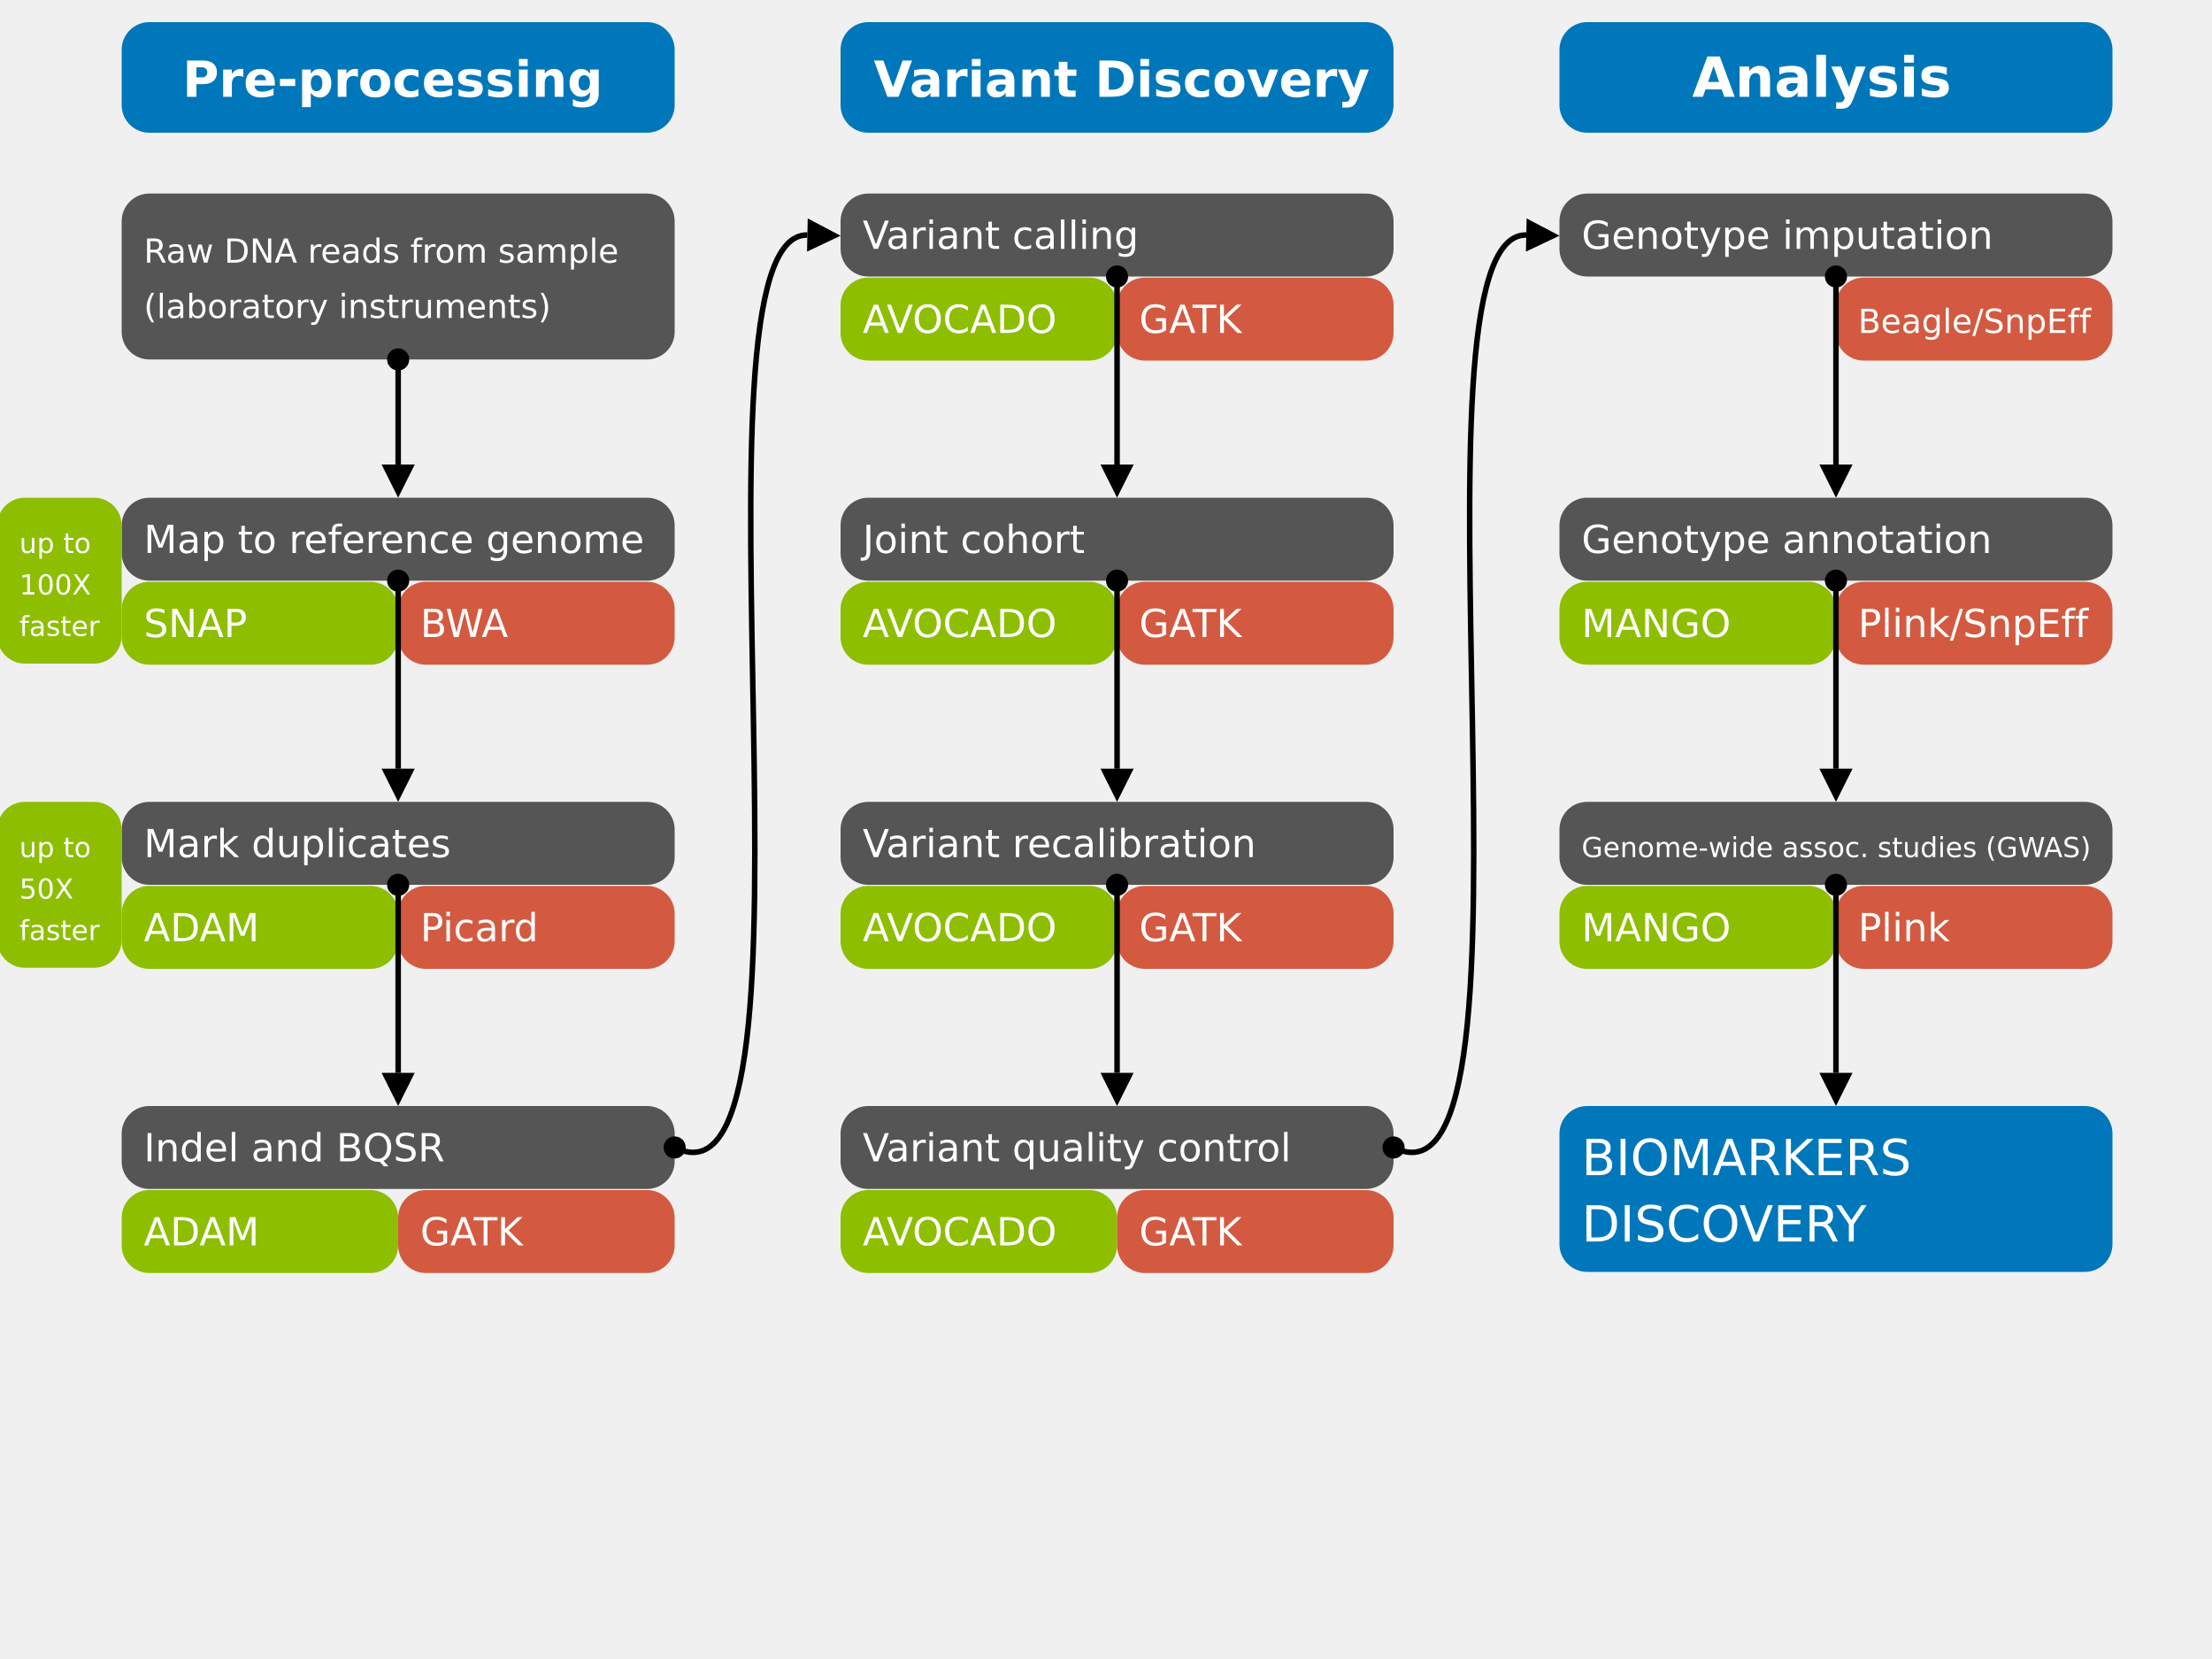
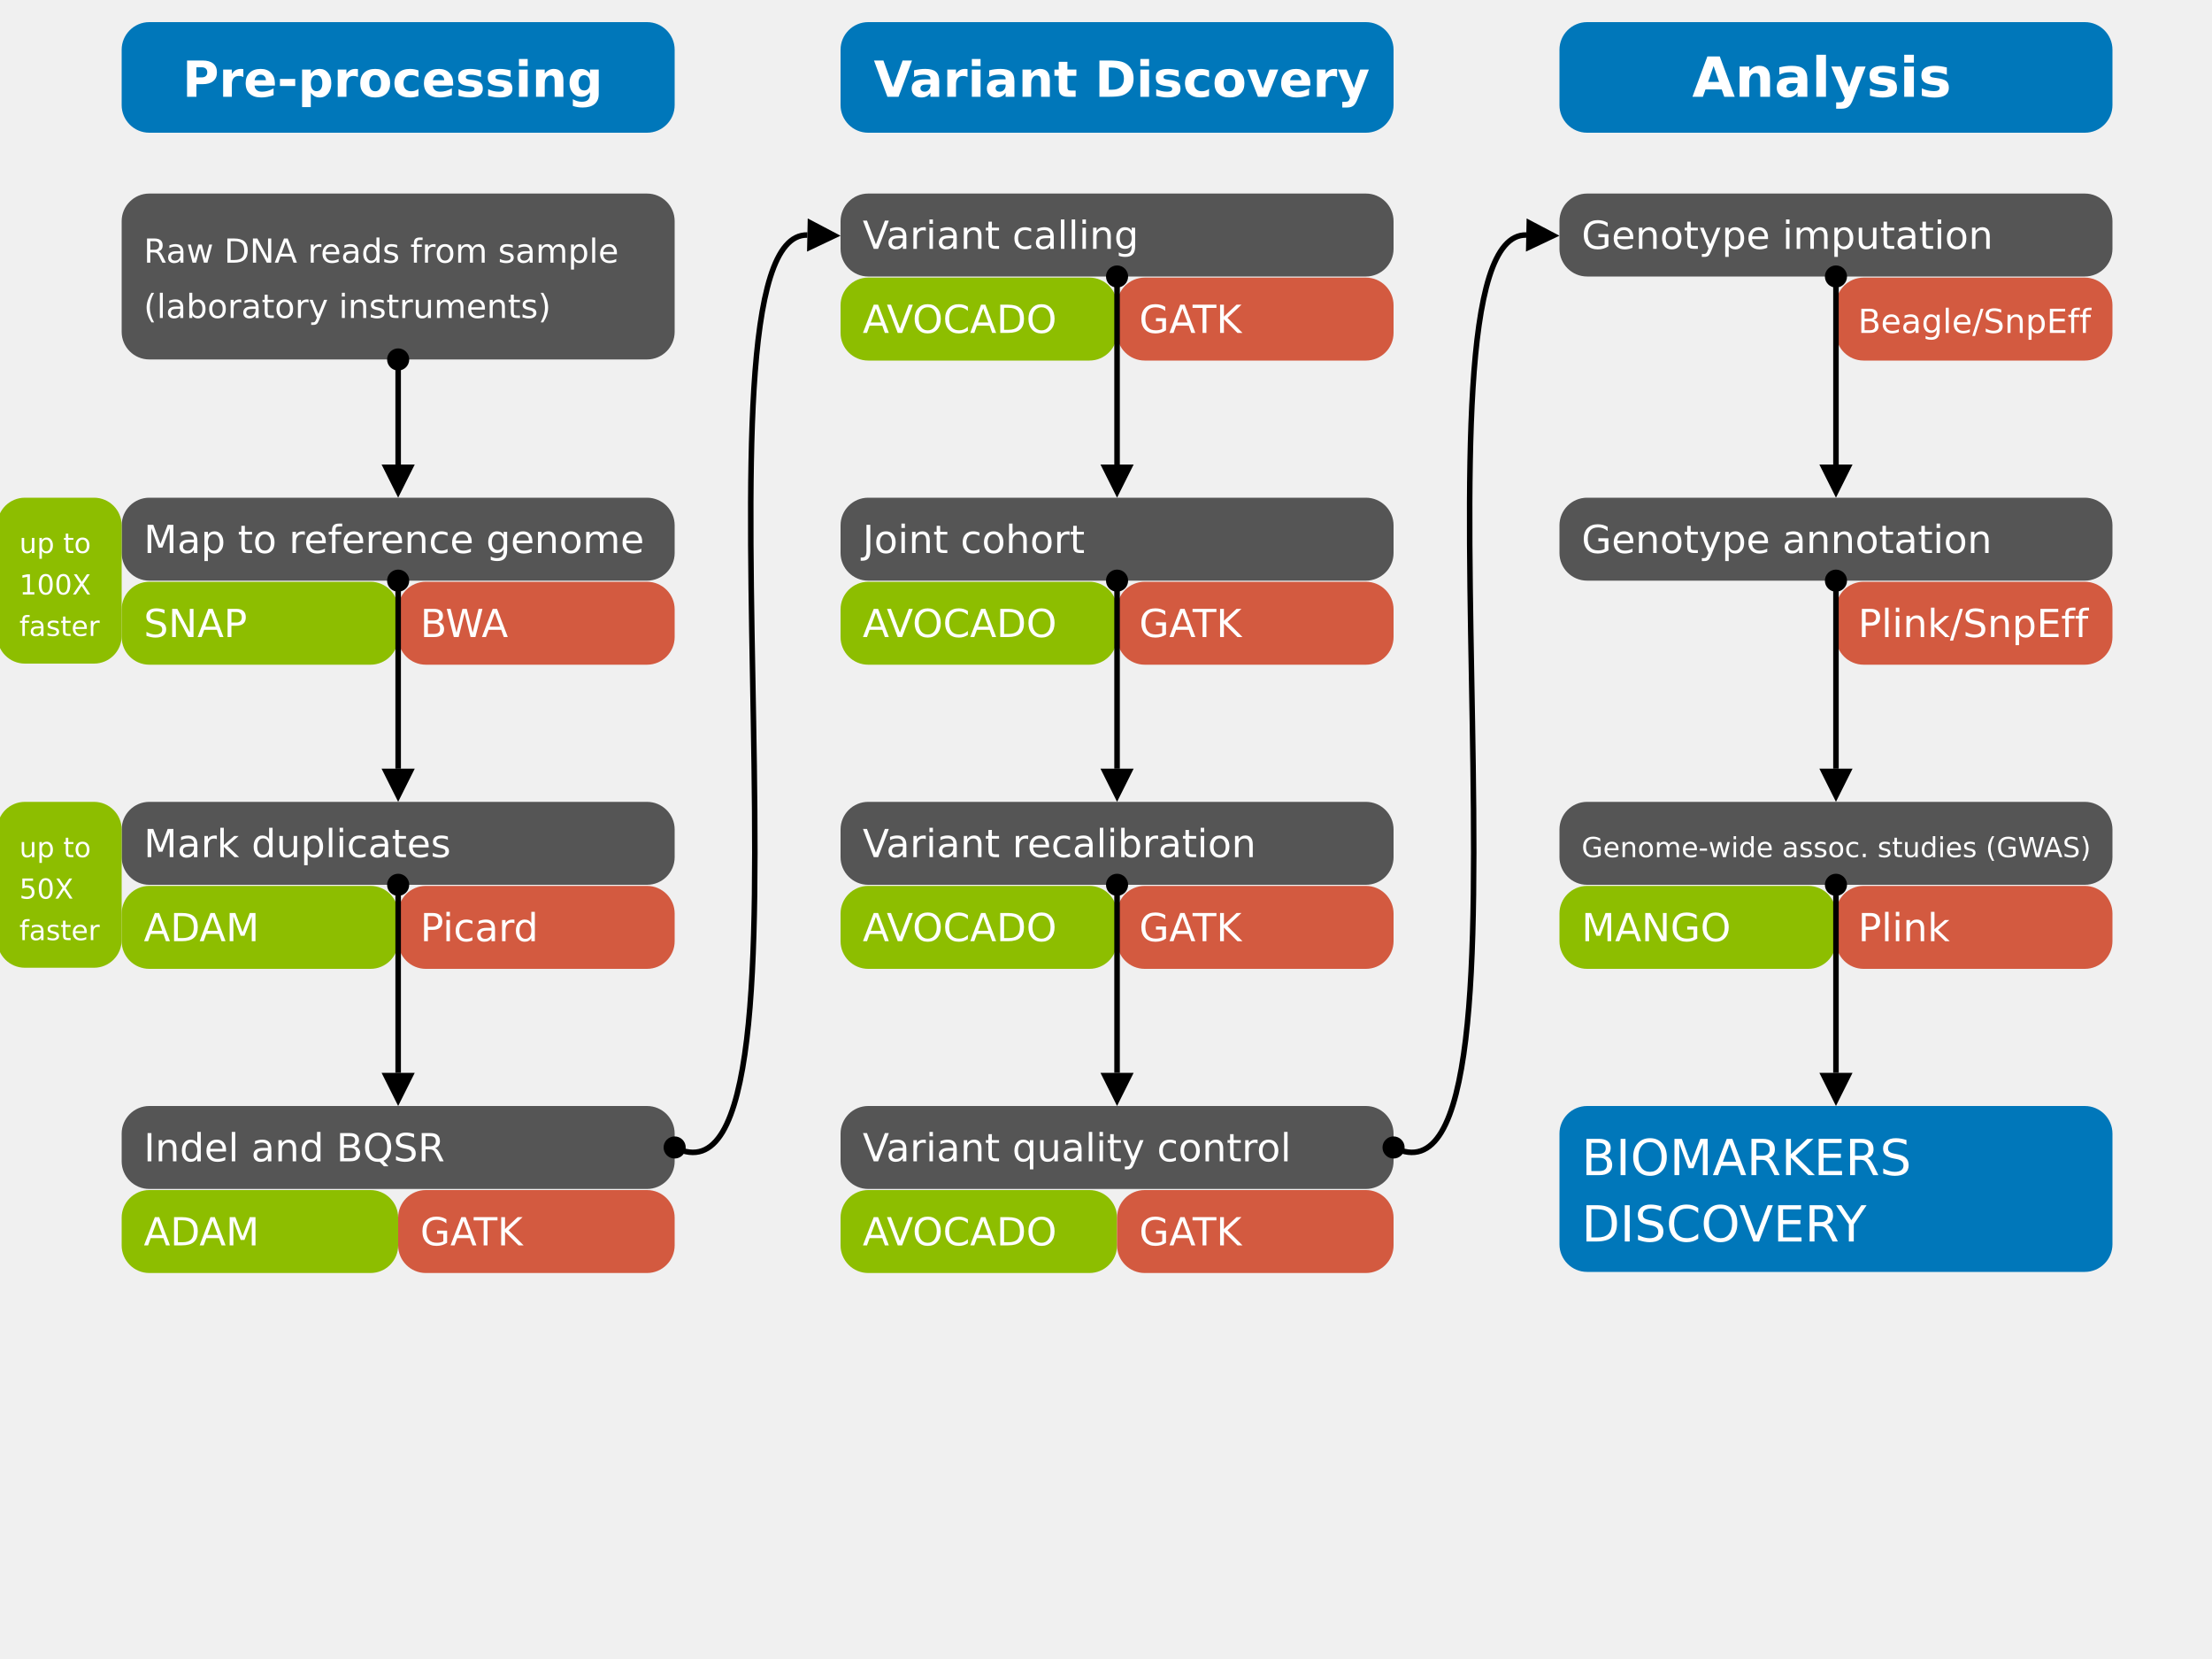
<svg xmlns="http://www.w3.org/2000/svg" version="1.1" baseProfile="full" viewBox="0 0 4000 3000" class="basili" font-size="70">
  <style type="text/css">
    
/*
.legacy.software  { display:none; }
.bigdata.berkeley { display:none; }
.bigdata.mango    { display:none; }
*/

.badge text {
  font-family: "DejaVu Sans", Verdana,Geneva,sans-serif;
}

.badge rect {
  stroke-width: 10;
}

.basili-stage {
  overflow:visible;
}
.basili-activity {
  overflow:visible;
}
.column-header {
  font-weight: bold;
}
#markerCircle {
  stroke: none;
  fill: black;
}
#markerArrow {
  fill: black;
}
.link {
  stroke: blue;
  stroke-width: 10;
  fill: none;
  marker-start: url(#markerCircle);
  marker-end: url(#markerArrow);
  stroke: black;
}

.green.badge rect {
  fill: rgb(141,190,0);
  fill-opacity: 100%;
}
.green.badge text {
  fill: white;
}

.gray.badge rect {
  fill: #555555;
  fill-opacity: 100%;
}
.gray.badge text {
  fill: white;
}

.red.badge rect {
  fill: rgb(211,90,64);
  fill-opacity: 100%;
}
.red.badge text {
  fill: white;
}

.blue.badge rect {
  fill: rgb(0,119,186);
  fill-opacity: 100%;
}
.blue.badge text {
  fill: white;
}


.white.badge rect {
  fill: #0;
  stroke: #005000;
  fill-opacity: 0%;
}
    
  </style>
  <defs>
    <marker id="markerCircle" viewBox="-2 -2 4 4" markerWidth="4" markerHeight="4" refx="0" refy="0">
      <circle cx="0" cy="0" r="2" />
    </marker>
    <marker id="markerArrow" viewBox="0 -3 6 6" markerWidth="6" markerHeight="6" refx="0" refy="0" orient="auto">
      <path d="M0,-3 L0,3 L6,0" />
    </marker>
  </defs>
  <svg class="basili-stage" x="220" y="200">
    <svg class="blue badge column-header" x="0" y="-160" font-size="90">
      <rect width="1000" height="200" rx="50" />
      <text transform="translate(110,60)">
        <tspan x="0" dy="75">Pre-processing</tspan>
        <tspan x="0" dy="75"> </tspan>
      </text>
    </svg>
    <svg class="basili-activity" x="0" y="150">
      <svg class="gray badge processing-step" x="0" font-size="60">
        <rect width="1000" height="300" rx="50" />
        <text transform="translate(40,25)">
          <tspan x="0" dy="100">Raw DNA reads from sample</tspan>
          <tspan x="0" dy="100">(laboratory instruments)</tspan>
        </text>
      </svg>
      <path class="link input-link" d="M500,300 L500,490" />
    </svg>
    <svg class="basili-activity" x="0" y="700">
      <svg class="gray badge processing-step" x="0">
        <rect width="1000" height="150" rx="50" />
        <text transform="translate(40,25)">
          <tspan x="0" dy="75">Map to reference genome</tspan>
          <tspan x="0" dy="75"> </tspan>
        </text>
      </svg>
      <svg class="green badge bigdata berkeley software" x="0" y="152" display="">
        <rect width="500" height="150" rx="50" />
        <text transform="translate(40,25)">
          <tspan x="0" dy="75">SNAP</tspan>
          <tspan x="0" dy="75"> </tspan>
        </text>
      </svg>
      <svg class="green badge bigdata berkeley software" x="-225" y="0" font-size="50">
        <rect width="225" height="300" rx="50" />
        <text transform="translate(40,25)">
          <tspan x="0" dy="75">up to</tspan>
          <tspan x="0" dy="75">100X</tspan>
          <tspan x="0" dy="75">faster</tspan>
        </text>
      </svg>
      <svg class="red badge legacy software" x="500" y="152">
        <rect width="500" height="150" rx="50" />
        <text transform="translate(40,25)">
          <tspan x="0" dy="75">BWA</tspan>
          <tspan x="0" dy="75"> </tspan>
        </text>
      </svg>
      <path class="link input-link" d="M500,150 L500,490" />
    </svg>
    <svg class="basili-activity" x="0" y="1250">
      <svg class="gray badge processing-step" x="0">
        <rect width="1000" height="150" rx="50" />
        <text transform="translate(40,25)">
          <tspan x="0" dy="75">Mark duplicates</tspan>
          <tspan x="0" dy="75"> </tspan>
        </text>
      </svg>
      <svg class="green badge bigdata berkeley software" x="-225" y="0" font-size="50">
        <rect width="225" height="300" rx="50" />
        <text transform="translate(40,25)">
          <tspan x="0" dy="75">up to</tspan>
          <tspan x="0" dy="75">50X</tspan>
          <tspan x="0" dy="75">faster</tspan>
        </text>
      </svg>
      <svg class="green badge bigdata berkeley software" x="0" y="152" display="">
        <rect width="500" height="150" rx="50" />
        <text transform="translate(40,25)">
          <tspan x="0" dy="75">ADAM</tspan>
          <tspan x="0" dy="75"> </tspan>
        </text>
      </svg>
      <svg class="red badge legacy software" x="500" y="152">
        <rect width="500" height="150" rx="50" />
        <text transform="translate(40,25)">
          <tspan x="0" dy="75">Picard</tspan>
          <tspan x="0" dy="75"> </tspan>
        </text>
      </svg>
      <path class="link input-link" d="M500,150 L500,490" />
    </svg>
    <svg class="basili-activity" x="0" y="1800">
      <svg class="gray badge processing-step" x="0">
        <rect width="1000" height="150" rx="50" />
        <text transform="translate(40,25)">
          <tspan x="0" dy="75">Indel and BQSR</tspan>
          <tspan x="0" dy="75"> </tspan>
        </text>
      </svg>
      <svg class="green badge bigdata berkeley software" x="0" y="152" display="">
        <rect width="500" height="150" rx="50" />
        <text transform="translate(40,25)">
          <tspan x="0" dy="75">ADAM</tspan>
          <tspan x="0" dy="75"> </tspan>
        </text>
      </svg>
      <svg class="red badge legacy software" x="500" y="152">
        <rect width="500" height="150" rx="50" />
        <text transform="translate(40,25)">
          <tspan x="0" dy="75">GATK</tspan>
          <tspan x="0" dy="75"> </tspan>
        </text>
      </svg>
      <path class="link column-link" d="M1000,75 C1300,225 1000,-1580 1240,-1575" />
    </svg>
  </svg>
  <svg class="basili-stage" x="1520" y="200">
    <svg class="blue badge column-header" x="0" y="-160" font-size="90">
      <rect width="1000" height="200" rx="50" />
      <text transform="translate(60,60)">
        <tspan x="0" dy="75">Variant Discovery</tspan>
        <tspan x="0" dy="75"> </tspan>
      </text>
    </svg>
    <svg class="basili-activity" x="0" y="150">
      <svg class="gray badge processing-step" x="0">
        <rect width="1000" height="150" rx="50" />
        <text transform="translate(40,25)">
          <tspan x="0" dy="75">Variant calling</tspan>
          <tspan x="0" dy="75"> </tspan>
        </text>
      </svg>
      <svg class="green badge bigdata berkeley software" x="0" y="152" display="">
        <rect width="500" height="150" rx="50" />
        <text transform="translate(40,25)">
          <tspan x="0" dy="75">AVOCADO</tspan>
          <tspan x="0" dy="75"> </tspan>
        </text>
      </svg>
      <svg class="red badge legacy software" x="500" y="152">
        <rect width="500" height="150" rx="50" />
        <text transform="translate(40,25)">
          <tspan x="0" dy="75">GATK</tspan>
          <tspan x="0" dy="75"> </tspan>
        </text>
      </svg>
      <path class="link input-link" d="M500,150 L500,490" />
    </svg>
    <svg class="basili-activity" x="0" y="700">
      <svg class="gray badge processing-step" x="0">
        <rect width="1000" height="150" rx="50" />
        <text transform="translate(40,25)">
          <tspan x="0" dy="75">Joint cohort</tspan>
          <tspan x="0" dy="75"> </tspan>
        </text>
      </svg>
      <svg class="green badge bigdata berkeley software" x="0" y="152" display="">
        <rect width="500" height="150" rx="50" />
        <text transform="translate(40,25)">
          <tspan x="0" dy="75">AVOCADO</tspan>
          <tspan x="0" dy="75"> </tspan>
        </text>
      </svg>
      <svg class="red badge legacy software" x="500" y="152">
        <rect width="500" height="150" rx="50" />
        <text transform="translate(40,25)">
          <tspan x="0" dy="75">GATK</tspan>
          <tspan x="0" dy="75"> </tspan>
        </text>
      </svg>
      <path class="link input-link" d="M500,150 L500,490" />
    </svg>
    <svg class="basili-activity" x="0" y="1250">
      <svg class="gray badge processing-step" x="0">
        <rect width="1000" height="150" rx="50" />
        <text transform="translate(40,25)">
          <tspan x="0" dy="75">Variant recalibration</tspan>
          <tspan x="0" dy="75"> </tspan>
        </text>
      </svg>
      <svg class="green badge bigdata berkeley software" x="0" y="152" display="">
        <rect width="500" height="150" rx="50" />
        <text transform="translate(40,25)">
          <tspan x="0" dy="75">AVOCADO</tspan>
          <tspan x="0" dy="75"> </tspan>
        </text>
      </svg>
      <svg class="red badge legacy software" x="500" y="152">
        <rect width="500" height="150" rx="50" />
        <text transform="translate(40,25)">
          <tspan x="0" dy="75">GATK</tspan>
          <tspan x="0" dy="75"> </tspan>
        </text>
      </svg>
      <path class="link input-link" d="M500,150 L500,490" />
    </svg>
    <svg class="basili-activity" x="0" y="1800">
      <svg class="gray badge processing-step" x="0">
        <rect width="1000" height="150" rx="50" />
        <text transform="translate(40,25)">
          <tspan x="0" dy="75">Variant quality control</tspan>
          <tspan x="0" dy="75" />
        </text>
      </svg>
      <svg class="green badge bigdata berkeley software" x="0" y="152" display="">
        <rect width="500" height="150" rx="50" />
        <text transform="translate(40,25)">
          <tspan x="0" dy="75">AVOCADO</tspan>
          <tspan x="0" dy="75"> </tspan>
        </text>
      </svg>
      <svg class="red badge legacy software" x="500" y="152">
        <rect width="500" height="150" rx="50" />
        <text transform="translate(40,25)">
          <tspan x="0" dy="75">GATK</tspan>
          <tspan x="0" dy="75"> </tspan>
        </text>
      </svg>
      <path class="link column-link" d="M1000,75 C1300,225 1000,-1580 1240,-1575" />
    </svg>
  </svg>
  <svg class="basili-stage" x="2820" y="200">
    <svg class="blue badge column-header" x="0" y="-160" font-size="100">
      <rect width="1000" height="200" rx="50" />
      <text transform="translate(240,60)">
        <tspan x="0" dy="75">Analysis</tspan>
        <tspan x="0" dy="75"> </tspan>
      </text>
    </svg>
    <svg class="basili-activity" x="0" y="150">
      <svg class="gray badge processing-step" x="0">
        <rect width="1000" height="150" rx="50" />
        <text transform="translate(40,25)">
          <tspan x="0" dy="75">Genotype imputation</tspan>
          <tspan x="0" dy="75"> </tspan>
        </text>
      </svg>
      <svg class="green badge bigdata mango software" x="0" y="152" display="none">
        <rect width="500" height="150" rx="50" />
        <text transform="translate(40,25)">
          <tspan x="0" dy="75">MANGO</tspan>
          <tspan x="0" dy="75"> </tspan>
        </text>
      </svg>
      <svg class="red badge legacy software" x="500" y="152" font-size="60">
        <rect width="500" height="150" rx="50" />
        <text transform="translate(40,25)">
          <tspan x="0" dy="75">Beagle/SnpEff</tspan>
          <tspan x="0" dy="75"> </tspan>
        </text>
      </svg>
      <path class="link input-link" d="M500,150 L500,490" />
    </svg>
    <svg class="basili-activity" x="0" y="700">
      <svg class="gray badge processing-step" x="0">
        <rect width="1000" height="150" rx="50" />
        <text transform="translate(40,25)">
          <tspan x="0" dy="75">Genotype annotation</tspan>
          <tspan x="0" dy="75" />
        </text>
      </svg>
-       <svg class="green badge bigdata mango software" x="0" y="152" display="">
+       <svg class="green badge bigdata mango software" x="0" y="152" display="none">
        <rect width="500" height="150" rx="50" />
        <text transform="translate(40,25)">
          <tspan x="0" dy="75">MANGO</tspan>
          <tspan x="0" dy="75"> </tspan>
        </text>
      </svg>
      <svg class="red badge legacy software" x="500" y="152">
        <rect width="500" height="150" rx="50" />
        <text transform="translate(40,25)">
          <tspan x="0" dy="75">Plink/SnpEff</tspan>
          <tspan x="0" dy="75"> </tspan>
        </text>
      </svg>
      <path class="link input-link" d="M500,150 L500,490" />
    </svg>
    <svg class="basili-activity" x="0" y="1250">
      <svg class="gray badge processing-step" x="0" font-size="50">
        <rect width="1000" height="150" rx="50" />
        <text transform="translate(40,25)">
          <tspan x="0" dy="75">Genome-wide assoc. studies (GWAS)</tspan>
          <tspan x="0" dy="75"> </tspan>
        </text>
      </svg>
      <svg class="green badge bigdata mango software" x="0" y="152" display="">
        <rect width="500" height="150" rx="50" />
        <text transform="translate(40,25)">
          <tspan x="0" dy="75">MANGO</tspan>
          <tspan x="0" dy="75"> </tspan>
        </text>
      </svg>
      <svg class="red badge legacy software" x="500" y="152">
        <rect width="500" height="150" rx="50" />
        <text transform="translate(40,25)">
          <tspan x="0" dy="75">Plink</tspan>
          <tspan x="0" dy="75"> </tspan>
        </text>
      </svg>
      <path class="link input-link" d="M500,150 L500,490" />
    </svg>
    <svg class="basili-activity" x="0" y="1800">
      <svg class="blue badge processing-step" x="0" font-size="90">
        <rect width="1000" height="300" rx="50" />
        <text transform="translate(40,25)">
          <tspan x="0" dy="100">BIOMARKERS</tspan>
          <tspan x="0" dy="120">DISCOVERY</tspan>
        </text>
      </svg>
    </svg>
  </svg>
</svg>
